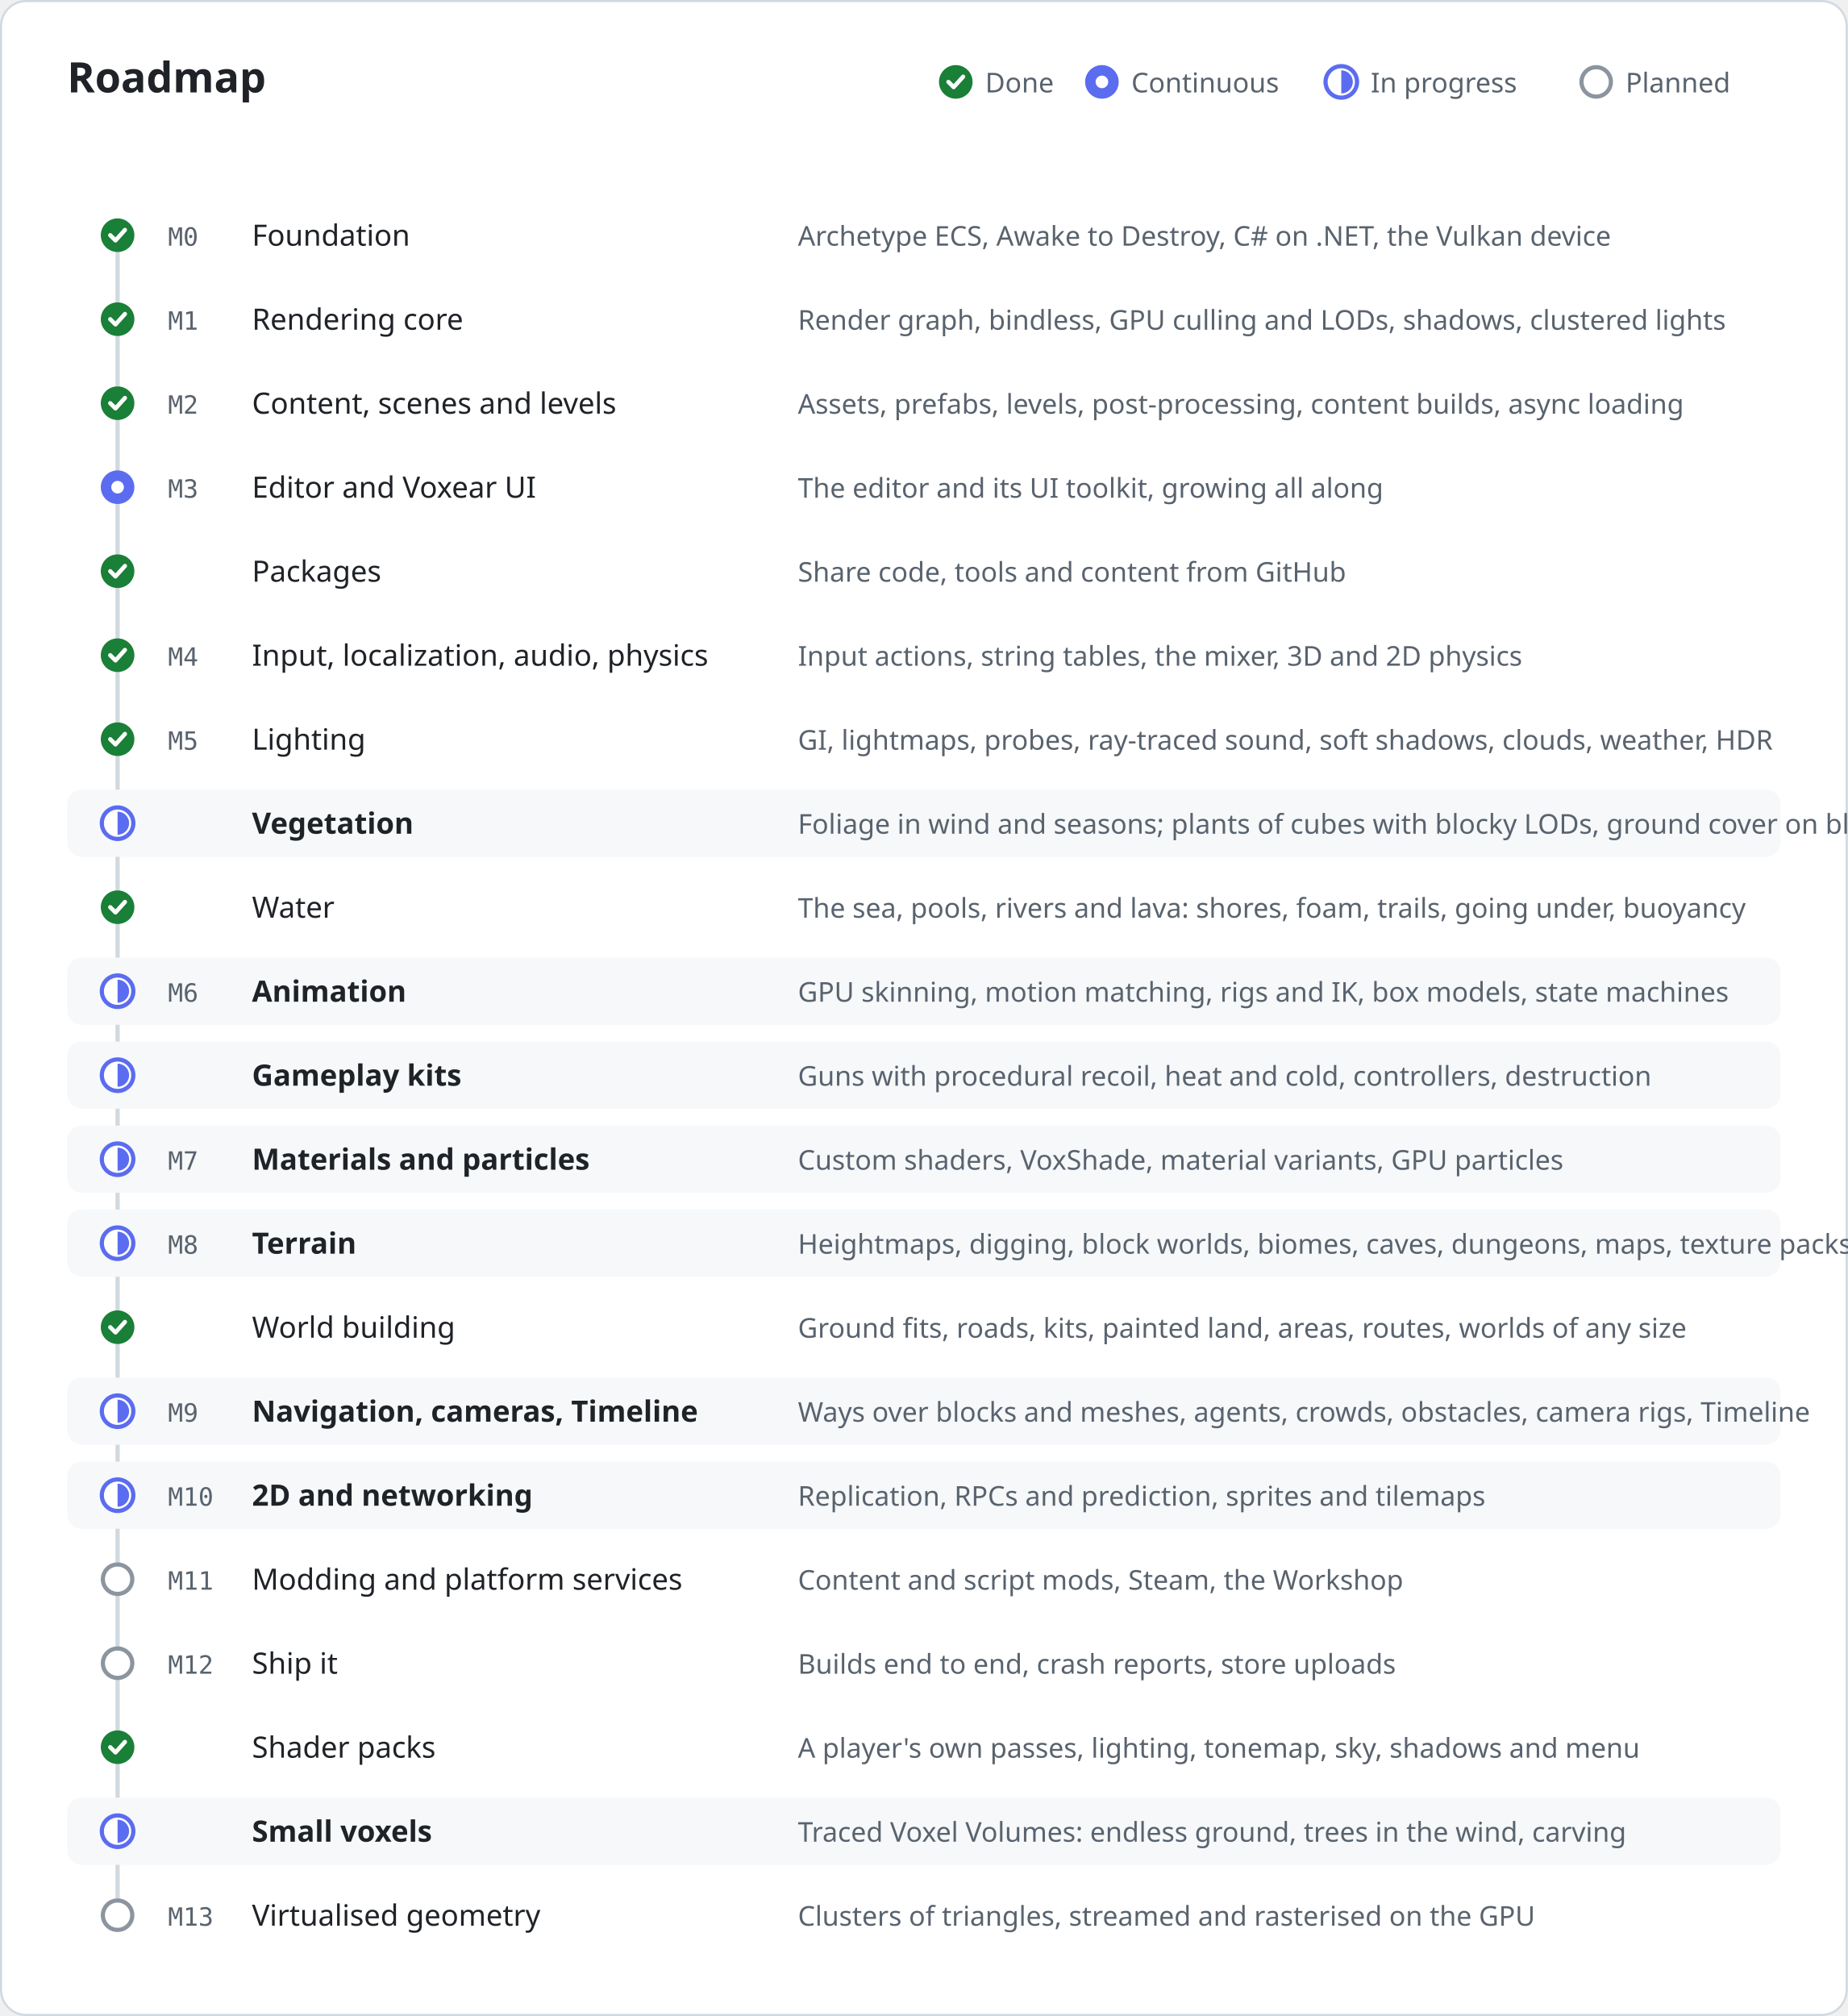
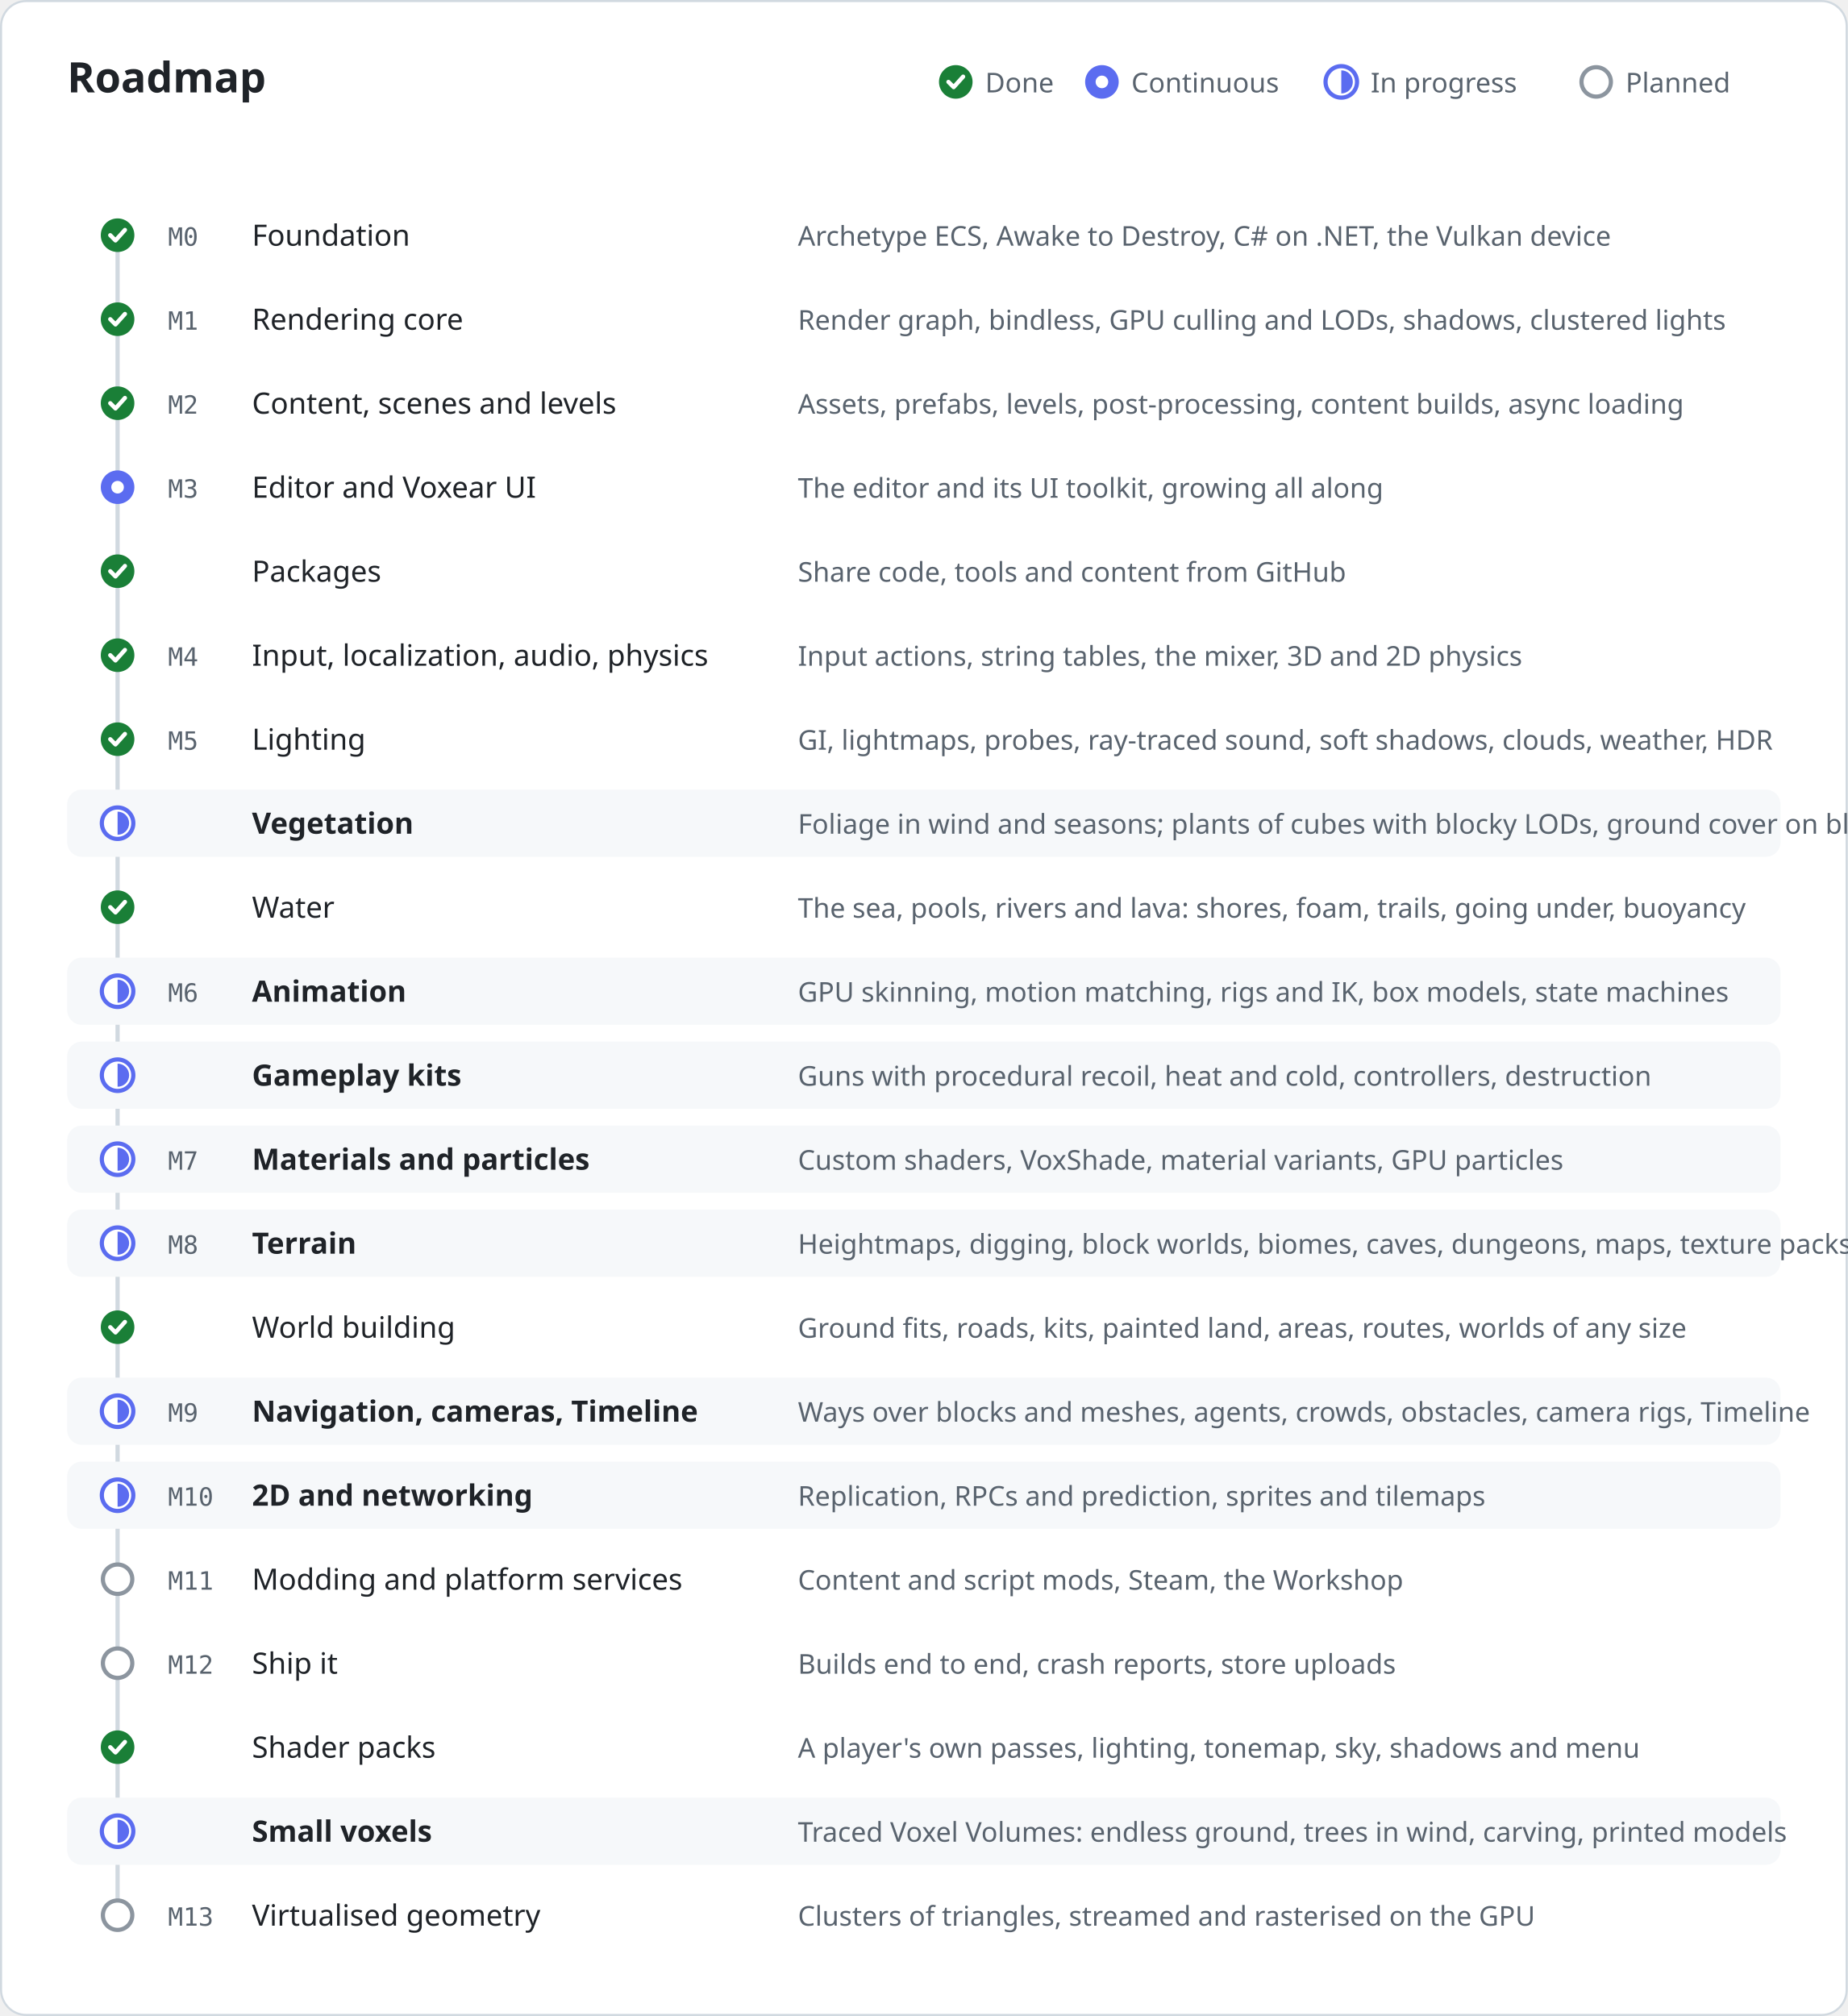
<svg xmlns="http://www.w3.org/2000/svg" width="880" height="960" viewBox="0 0 880 960" role="img" aria-label="Voxear roadmap">
  <rect x="0.5" y="0.5" width="879" height="959" rx="12" fill="#ffffff" stroke="#d1d9e0" />
  <text x="32" y="44" font-family="-apple-system, BlinkMacSystemFont, 'Segoe UI', 'Noto Sans', Helvetica, Arial, sans-serif" font-size="20" font-weight="600" fill="#1f2328">Roadmap</text>
  <circle cx="760.2" cy="39" r="7" fill="#ffffff" stroke="#8c959f" stroke-width="2" />
  <text x="774.2" y="44" font-family="-apple-system, BlinkMacSystemFont, 'Segoe UI', 'Noto Sans', Helvetica, Arial, sans-serif" font-size="13" fill="#59636e">Planned</text>
  <circle cx="638.8" cy="39" r="7.5" fill="#ffffff" stroke="#5b6cf0" stroke-width="2" />
  <path d="M638.8 33.5 a5.5 5.5 0 0 1 0 11 z" fill="#5b6cf0" />
  <text x="652.8" y="44" font-family="-apple-system, BlinkMacSystemFont, 'Segoe UI', 'Noto Sans', Helvetica, Arial, sans-serif" font-size="13" fill="#59636e">In progress</text>
  <circle cx="524.8" cy="39" r="8" fill="#5b6cf0" />
  <circle cx="524.8" cy="39" r="3" fill="#ffffff" />
  <text x="538.8" y="44" font-family="-apple-system, BlinkMacSystemFont, 'Segoe UI', 'Noto Sans', Helvetica, Arial, sans-serif" font-size="13" fill="#59636e">Continuous</text>
  <circle cx="455.2" cy="39" r="8" fill="#1a7f37" />
  <path d="M451.7 39 l2.5 2.5 l4.5-5" fill="none" stroke="#ffffff" stroke-width="2" stroke-linecap="round" stroke-linejoin="round" />
  <text x="469.2" y="44" font-family="-apple-system, BlinkMacSystemFont, 'Segoe UI', 'Noto Sans', Helvetica, Arial, sans-serif" font-size="13" fill="#59636e">Done</text>
  <line x1="56" y1="112" x2="56" y2="912" stroke="#d1d9e0" stroke-width="2" />
  <circle cx="56" cy="112" r="8" fill="#1a7f37" />
  <path d="M52.5 112 l2.5 2.5 l4.5-5" fill="none" stroke="#ffffff" stroke-width="2" stroke-linecap="round" stroke-linejoin="round" />
  <text x="80" y="117" font-family="ui-monospace, SFMono-Regular, 'SF Mono', Menlo, Consolas, monospace" font-size="12" fill="#59636e">M0</text>
  <text x="120" y="117" font-family="-apple-system, BlinkMacSystemFont, 'Segoe UI', 'Noto Sans', Helvetica, Arial, sans-serif" font-size="14" font-weight="500" fill="#1f2328">Foundation</text>
  <text x="380" y="117" font-family="-apple-system, BlinkMacSystemFont, 'Segoe UI', 'Noto Sans', Helvetica, Arial, sans-serif" font-size="13" fill="#59636e">Archetype ECS, Awake to Destroy, C# on .NET, the Vulkan device</text>
  <circle cx="56" cy="152" r="8" fill="#1a7f37" />
  <path d="M52.5 152 l2.5 2.5 l4.5-5" fill="none" stroke="#ffffff" stroke-width="2" stroke-linecap="round" stroke-linejoin="round" />
  <text x="80" y="157" font-family="ui-monospace, SFMono-Regular, 'SF Mono', Menlo, Consolas, monospace" font-size="12" fill="#59636e">M1</text>
  <text x="120" y="157" font-family="-apple-system, BlinkMacSystemFont, 'Segoe UI', 'Noto Sans', Helvetica, Arial, sans-serif" font-size="14" font-weight="500" fill="#1f2328">Rendering core</text>
  <text x="380" y="157" font-family="-apple-system, BlinkMacSystemFont, 'Segoe UI', 'Noto Sans', Helvetica, Arial, sans-serif" font-size="13" fill="#59636e">Render graph, bindless, GPU culling and LODs, shadows, clustered lights</text>
  <circle cx="56" cy="192" r="8" fill="#1a7f37" />
  <path d="M52.5 192 l2.5 2.5 l4.5-5" fill="none" stroke="#ffffff" stroke-width="2" stroke-linecap="round" stroke-linejoin="round" />
  <text x="80" y="197" font-family="ui-monospace, SFMono-Regular, 'SF Mono', Menlo, Consolas, monospace" font-size="12" fill="#59636e">M2</text>
  <text x="120" y="197" font-family="-apple-system, BlinkMacSystemFont, 'Segoe UI', 'Noto Sans', Helvetica, Arial, sans-serif" font-size="14" font-weight="500" fill="#1f2328">Content, scenes and levels</text>
  <text x="380" y="197" font-family="-apple-system, BlinkMacSystemFont, 'Segoe UI', 'Noto Sans', Helvetica, Arial, sans-serif" font-size="13" fill="#59636e">Assets, prefabs, levels, post-processing, content builds, async loading</text>
  <circle cx="56" cy="232" r="8" fill="#5b6cf0" />
  <circle cx="56" cy="232" r="3" fill="#ffffff" />
  <text x="80" y="237" font-family="ui-monospace, SFMono-Regular, 'SF Mono', Menlo, Consolas, monospace" font-size="12" fill="#59636e">M3</text>
  <text x="120" y="237" font-family="-apple-system, BlinkMacSystemFont, 'Segoe UI', 'Noto Sans', Helvetica, Arial, sans-serif" font-size="14" font-weight="500" fill="#1f2328">Editor and Voxear UI</text>
  <text x="380" y="237" font-family="-apple-system, BlinkMacSystemFont, 'Segoe UI', 'Noto Sans', Helvetica, Arial, sans-serif" font-size="13" fill="#59636e">The editor and its UI toolkit, growing all along</text>
  <circle cx="56" cy="272" r="8" fill="#1a7f37" />
  <path d="M52.5 272 l2.5 2.5 l4.5-5" fill="none" stroke="#ffffff" stroke-width="2" stroke-linecap="round" stroke-linejoin="round" />
  <text x="80" y="277" font-family="ui-monospace, SFMono-Regular, 'SF Mono', Menlo, Consolas, monospace" font-size="12" fill="#59636e" />
  <text x="120" y="277" font-family="-apple-system, BlinkMacSystemFont, 'Segoe UI', 'Noto Sans', Helvetica, Arial, sans-serif" font-size="14" font-weight="500" fill="#1f2328">Packages</text>
  <text x="380" y="277" font-family="-apple-system, BlinkMacSystemFont, 'Segoe UI', 'Noto Sans', Helvetica, Arial, sans-serif" font-size="13" fill="#59636e">Share code, tools and content from GitHub</text>
  <circle cx="56" cy="312" r="8" fill="#1a7f37" />
  <path d="M52.5 312 l2.5 2.5 l4.5-5" fill="none" stroke="#ffffff" stroke-width="2" stroke-linecap="round" stroke-linejoin="round" />
  <text x="80" y="317" font-family="ui-monospace, SFMono-Regular, 'SF Mono', Menlo, Consolas, monospace" font-size="12" fill="#59636e">M4</text>
  <text x="120" y="317" font-family="-apple-system, BlinkMacSystemFont, 'Segoe UI', 'Noto Sans', Helvetica, Arial, sans-serif" font-size="14" font-weight="500" fill="#1f2328">Input, localization, audio, physics</text>
  <text x="380" y="317" font-family="-apple-system, BlinkMacSystemFont, 'Segoe UI', 'Noto Sans', Helvetica, Arial, sans-serif" font-size="13" fill="#59636e">Input actions, string tables, the mixer, 3D and 2D physics</text>
  <circle cx="56" cy="352" r="8" fill="#1a7f37" />
  <path d="M52.5 352 l2.5 2.5 l4.5-5" fill="none" stroke="#ffffff" stroke-width="2" stroke-linecap="round" stroke-linejoin="round" />
  <text x="80" y="357" font-family="ui-monospace, SFMono-Regular, 'SF Mono', Menlo, Consolas, monospace" font-size="12" fill="#59636e">M5</text>
  <text x="120" y="357" font-family="-apple-system, BlinkMacSystemFont, 'Segoe UI', 'Noto Sans', Helvetica, Arial, sans-serif" font-size="14" font-weight="500" fill="#1f2328">Lighting</text>
  <text x="380" y="357" font-family="-apple-system, BlinkMacSystemFont, 'Segoe UI', 'Noto Sans', Helvetica, Arial, sans-serif" font-size="13" fill="#59636e">GI, lightmaps, probes, ray-traced sound, soft shadows, clouds, weather, HDR</text>
  <rect x="32" y="376" width="816" height="32" rx="7" fill="#f6f8fa" />
  <circle cx="56" cy="392" r="7.5" fill="#ffffff" stroke="#5b6cf0" stroke-width="2" />
  <path d="M56 386.5 a5.5 5.5 0 0 1 0 11 z" fill="#5b6cf0" />
  <text x="80" y="397" font-family="ui-monospace, SFMono-Regular, 'SF Mono', Menlo, Consolas, monospace" font-size="12" fill="#59636e" />
  <text x="120" y="397" font-family="-apple-system, BlinkMacSystemFont, 'Segoe UI', 'Noto Sans', Helvetica, Arial, sans-serif" font-size="14" font-weight="600" fill="#1f2328">Vegetation</text>
  <text x="380" y="397" font-family="-apple-system, BlinkMacSystemFont, 'Segoe UI', 'Noto Sans', Helvetica, Arial, sans-serif" font-size="13" fill="#59636e">Foliage in wind and seasons; plants of cubes with blocky LODs, ground cover on blocks</text>
  <circle cx="56" cy="432" r="8" fill="#1a7f37" />
  <path d="M52.5 432 l2.5 2.5 l4.5-5" fill="none" stroke="#ffffff" stroke-width="2" stroke-linecap="round" stroke-linejoin="round" />
  <text x="80" y="437" font-family="ui-monospace, SFMono-Regular, 'SF Mono', Menlo, Consolas, monospace" font-size="12" fill="#59636e" />
  <text x="120" y="437" font-family="-apple-system, BlinkMacSystemFont, 'Segoe UI', 'Noto Sans', Helvetica, Arial, sans-serif" font-size="14" font-weight="500" fill="#1f2328">Water</text>
  <text x="380" y="437" font-family="-apple-system, BlinkMacSystemFont, 'Segoe UI', 'Noto Sans', Helvetica, Arial, sans-serif" font-size="13" fill="#59636e">The sea, pools, rivers and lava: shores, foam, trails, going under, buoyancy</text>
  <rect x="32" y="456" width="816" height="32" rx="7" fill="#f6f8fa" />
  <circle cx="56" cy="472" r="7.5" fill="#ffffff" stroke="#5b6cf0" stroke-width="2" />
  <path d="M56 466.5 a5.5 5.5 0 0 1 0 11 z" fill="#5b6cf0" />
  <text x="80" y="477" font-family="ui-monospace, SFMono-Regular, 'SF Mono', Menlo, Consolas, monospace" font-size="12" fill="#59636e">M6</text>
  <text x="120" y="477" font-family="-apple-system, BlinkMacSystemFont, 'Segoe UI', 'Noto Sans', Helvetica, Arial, sans-serif" font-size="14" font-weight="600" fill="#1f2328">Animation</text>
  <text x="380" y="477" font-family="-apple-system, BlinkMacSystemFont, 'Segoe UI', 'Noto Sans', Helvetica, Arial, sans-serif" font-size="13" fill="#59636e">GPU skinning, motion matching, rigs and IK, box models, state machines</text>
  <rect x="32" y="496" width="816" height="32" rx="7" fill="#f6f8fa" />
  <circle cx="56" cy="512" r="7.5" fill="#ffffff" stroke="#5b6cf0" stroke-width="2" />
  <path d="M56 506.5 a5.5 5.5 0 0 1 0 11 z" fill="#5b6cf0" />
  <text x="80" y="517" font-family="ui-monospace, SFMono-Regular, 'SF Mono', Menlo, Consolas, monospace" font-size="12" fill="#59636e" />
  <text x="120" y="517" font-family="-apple-system, BlinkMacSystemFont, 'Segoe UI', 'Noto Sans', Helvetica, Arial, sans-serif" font-size="14" font-weight="600" fill="#1f2328">Gameplay kits</text>
  <text x="380" y="517" font-family="-apple-system, BlinkMacSystemFont, 'Segoe UI', 'Noto Sans', Helvetica, Arial, sans-serif" font-size="13" fill="#59636e">Guns with procedural recoil, heat and cold, controllers, destruction</text>
  <rect x="32" y="536" width="816" height="32" rx="7" fill="#f6f8fa" />
  <circle cx="56" cy="552" r="7.5" fill="#ffffff" stroke="#5b6cf0" stroke-width="2" />
  <path d="M56 546.5 a5.5 5.5 0 0 1 0 11 z" fill="#5b6cf0" />
  <text x="80" y="557" font-family="ui-monospace, SFMono-Regular, 'SF Mono', Menlo, Consolas, monospace" font-size="12" fill="#59636e">M7</text>
  <text x="120" y="557" font-family="-apple-system, BlinkMacSystemFont, 'Segoe UI', 'Noto Sans', Helvetica, Arial, sans-serif" font-size="14" font-weight="600" fill="#1f2328">Materials and particles</text>
  <text x="380" y="557" font-family="-apple-system, BlinkMacSystemFont, 'Segoe UI', 'Noto Sans', Helvetica, Arial, sans-serif" font-size="13" fill="#59636e">Custom shaders, VoxShade, material variants, GPU particles</text>
  <rect x="32" y="576" width="816" height="32" rx="7" fill="#f6f8fa" />
  <circle cx="56" cy="592" r="7.5" fill="#ffffff" stroke="#5b6cf0" stroke-width="2" />
  <path d="M56 586.5 a5.5 5.5 0 0 1 0 11 z" fill="#5b6cf0" />
  <text x="80" y="597" font-family="ui-monospace, SFMono-Regular, 'SF Mono', Menlo, Consolas, monospace" font-size="12" fill="#59636e">M8</text>
  <text x="120" y="597" font-family="-apple-system, BlinkMacSystemFont, 'Segoe UI', 'Noto Sans', Helvetica, Arial, sans-serif" font-size="14" font-weight="600" fill="#1f2328">Terrain</text>
  <text x="380" y="597" font-family="-apple-system, BlinkMacSystemFont, 'Segoe UI', 'Noto Sans', Helvetica, Arial, sans-serif" font-size="13" fill="#59636e">Heightmaps, digging, block worlds, biomes, caves, dungeons, maps, texture packs</text>
  <circle cx="56" cy="632" r="8" fill="#1a7f37" />
  <path d="M52.5 632 l2.5 2.5 l4.5-5" fill="none" stroke="#ffffff" stroke-width="2" stroke-linecap="round" stroke-linejoin="round" />
  <text x="80" y="637" font-family="ui-monospace, SFMono-Regular, 'SF Mono', Menlo, Consolas, monospace" font-size="12" fill="#59636e" />
  <text x="120" y="637" font-family="-apple-system, BlinkMacSystemFont, 'Segoe UI', 'Noto Sans', Helvetica, Arial, sans-serif" font-size="14" font-weight="500" fill="#1f2328">World building</text>
  <text x="380" y="637" font-family="-apple-system, BlinkMacSystemFont, 'Segoe UI', 'Noto Sans', Helvetica, Arial, sans-serif" font-size="13" fill="#59636e">Ground fits, roads, kits, painted land, areas, routes, worlds of any size</text>
  <rect x="32" y="656" width="816" height="32" rx="7" fill="#f6f8fa" />
  <circle cx="56" cy="672" r="7.5" fill="#ffffff" stroke="#5b6cf0" stroke-width="2" />
  <path d="M56 666.5 a5.5 5.5 0 0 1 0 11 z" fill="#5b6cf0" />
  <text x="80" y="677" font-family="ui-monospace, SFMono-Regular, 'SF Mono', Menlo, Consolas, monospace" font-size="12" fill="#59636e">M9</text>
  <text x="120" y="677" font-family="-apple-system, BlinkMacSystemFont, 'Segoe UI', 'Noto Sans', Helvetica, Arial, sans-serif" font-size="14" font-weight="600" fill="#1f2328">Navigation, cameras, Timeline</text>
  <text x="380" y="677" font-family="-apple-system, BlinkMacSystemFont, 'Segoe UI', 'Noto Sans', Helvetica, Arial, sans-serif" font-size="13" fill="#59636e">Ways over blocks and meshes, agents, crowds, obstacles, camera rigs, Timeline</text>
  <rect x="32" y="696" width="816" height="32" rx="7" fill="#f6f8fa" />
  <circle cx="56" cy="712" r="7.5" fill="#ffffff" stroke="#5b6cf0" stroke-width="2" />
  <path d="M56 706.5 a5.5 5.5 0 0 1 0 11 z" fill="#5b6cf0" />
  <text x="80" y="717" font-family="ui-monospace, SFMono-Regular, 'SF Mono', Menlo, Consolas, monospace" font-size="12" fill="#59636e">M10</text>
  <text x="120" y="717" font-family="-apple-system, BlinkMacSystemFont, 'Segoe UI', 'Noto Sans', Helvetica, Arial, sans-serif" font-size="14" font-weight="600" fill="#1f2328">2D and networking</text>
  <text x="380" y="717" font-family="-apple-system, BlinkMacSystemFont, 'Segoe UI', 'Noto Sans', Helvetica, Arial, sans-serif" font-size="13" fill="#59636e">Replication, RPCs and prediction, sprites and tilemaps</text>
  <circle cx="56" cy="752" r="7" fill="#ffffff" stroke="#8c959f" stroke-width="2" />
  <text x="80" y="757" font-family="ui-monospace, SFMono-Regular, 'SF Mono', Menlo, Consolas, monospace" font-size="12" fill="#59636e">M11</text>
  <text x="120" y="757" font-family="-apple-system, BlinkMacSystemFont, 'Segoe UI', 'Noto Sans', Helvetica, Arial, sans-serif" font-size="14" font-weight="500" fill="#1f2328">Modding and platform services</text>
  <text x="380" y="757" font-family="-apple-system, BlinkMacSystemFont, 'Segoe UI', 'Noto Sans', Helvetica, Arial, sans-serif" font-size="13" fill="#59636e">Content and script mods, Steam, the Workshop</text>
  <circle cx="56" cy="792" r="7" fill="#ffffff" stroke="#8c959f" stroke-width="2" />
  <text x="80" y="797" font-family="ui-monospace, SFMono-Regular, 'SF Mono', Menlo, Consolas, monospace" font-size="12" fill="#59636e">M12</text>
  <text x="120" y="797" font-family="-apple-system, BlinkMacSystemFont, 'Segoe UI', 'Noto Sans', Helvetica, Arial, sans-serif" font-size="14" font-weight="500" fill="#1f2328">Ship it</text>
  <text x="380" y="797" font-family="-apple-system, BlinkMacSystemFont, 'Segoe UI', 'Noto Sans', Helvetica, Arial, sans-serif" font-size="13" fill="#59636e">Builds end to end, crash reports, store uploads</text>
  <circle cx="56" cy="832" r="8" fill="#1a7f37" />
  <path d="M52.5 832 l2.5 2.5 l4.5-5" fill="none" stroke="#ffffff" stroke-width="2" stroke-linecap="round" stroke-linejoin="round" />
  <text x="80" y="837" font-family="ui-monospace, SFMono-Regular, 'SF Mono', Menlo, Consolas, monospace" font-size="12" fill="#59636e" />
  <text x="120" y="837" font-family="-apple-system, BlinkMacSystemFont, 'Segoe UI', 'Noto Sans', Helvetica, Arial, sans-serif" font-size="14" font-weight="500" fill="#1f2328">Shader packs</text>
  <text x="380" y="837" font-family="-apple-system, BlinkMacSystemFont, 'Segoe UI', 'Noto Sans', Helvetica, Arial, sans-serif" font-size="13" fill="#59636e">A player's own passes, lighting, tonemap, sky, shadows and menu</text>
  <rect x="32" y="856" width="816" height="32" rx="7" fill="#f6f8fa" />
  <circle cx="56" cy="872" r="7.5" fill="#ffffff" stroke="#5b6cf0" stroke-width="2" />
  <path d="M56 866.5 a5.5 5.5 0 0 1 0 11 z" fill="#5b6cf0" />
  <text x="80" y="877" font-family="ui-monospace, SFMono-Regular, 'SF Mono', Menlo, Consolas, monospace" font-size="12" fill="#59636e" />
  <text x="120" y="877" font-family="-apple-system, BlinkMacSystemFont, 'Segoe UI', 'Noto Sans', Helvetica, Arial, sans-serif" font-size="14" font-weight="600" fill="#1f2328">Small voxels</text>
-   <text x="380" y="877" font-family="-apple-system, BlinkMacSystemFont, 'Segoe UI', 'Noto Sans', Helvetica, Arial, sans-serif" font-size="13" fill="#59636e">Traced Voxel Volumes: endless ground, trees in the wind, carving</text>
+   <text x="380" y="877" font-family="-apple-system, BlinkMacSystemFont, 'Segoe UI', 'Noto Sans', Helvetica, Arial, sans-serif" font-size="13" fill="#59636e">Traced Voxel Volumes: endless ground, trees in wind, carving, printed models</text>
  <circle cx="56" cy="912" r="7" fill="#ffffff" stroke="#8c959f" stroke-width="2" />
  <text x="80" y="917" font-family="ui-monospace, SFMono-Regular, 'SF Mono', Menlo, Consolas, monospace" font-size="12" fill="#59636e">M13</text>
  <text x="120" y="917" font-family="-apple-system, BlinkMacSystemFont, 'Segoe UI', 'Noto Sans', Helvetica, Arial, sans-serif" font-size="14" font-weight="500" fill="#1f2328">Virtualised geometry</text>
  <text x="380" y="917" font-family="-apple-system, BlinkMacSystemFont, 'Segoe UI', 'Noto Sans', Helvetica, Arial, sans-serif" font-size="13" fill="#59636e">Clusters of triangles, streamed and rasterised on the GPU</text>
</svg>
